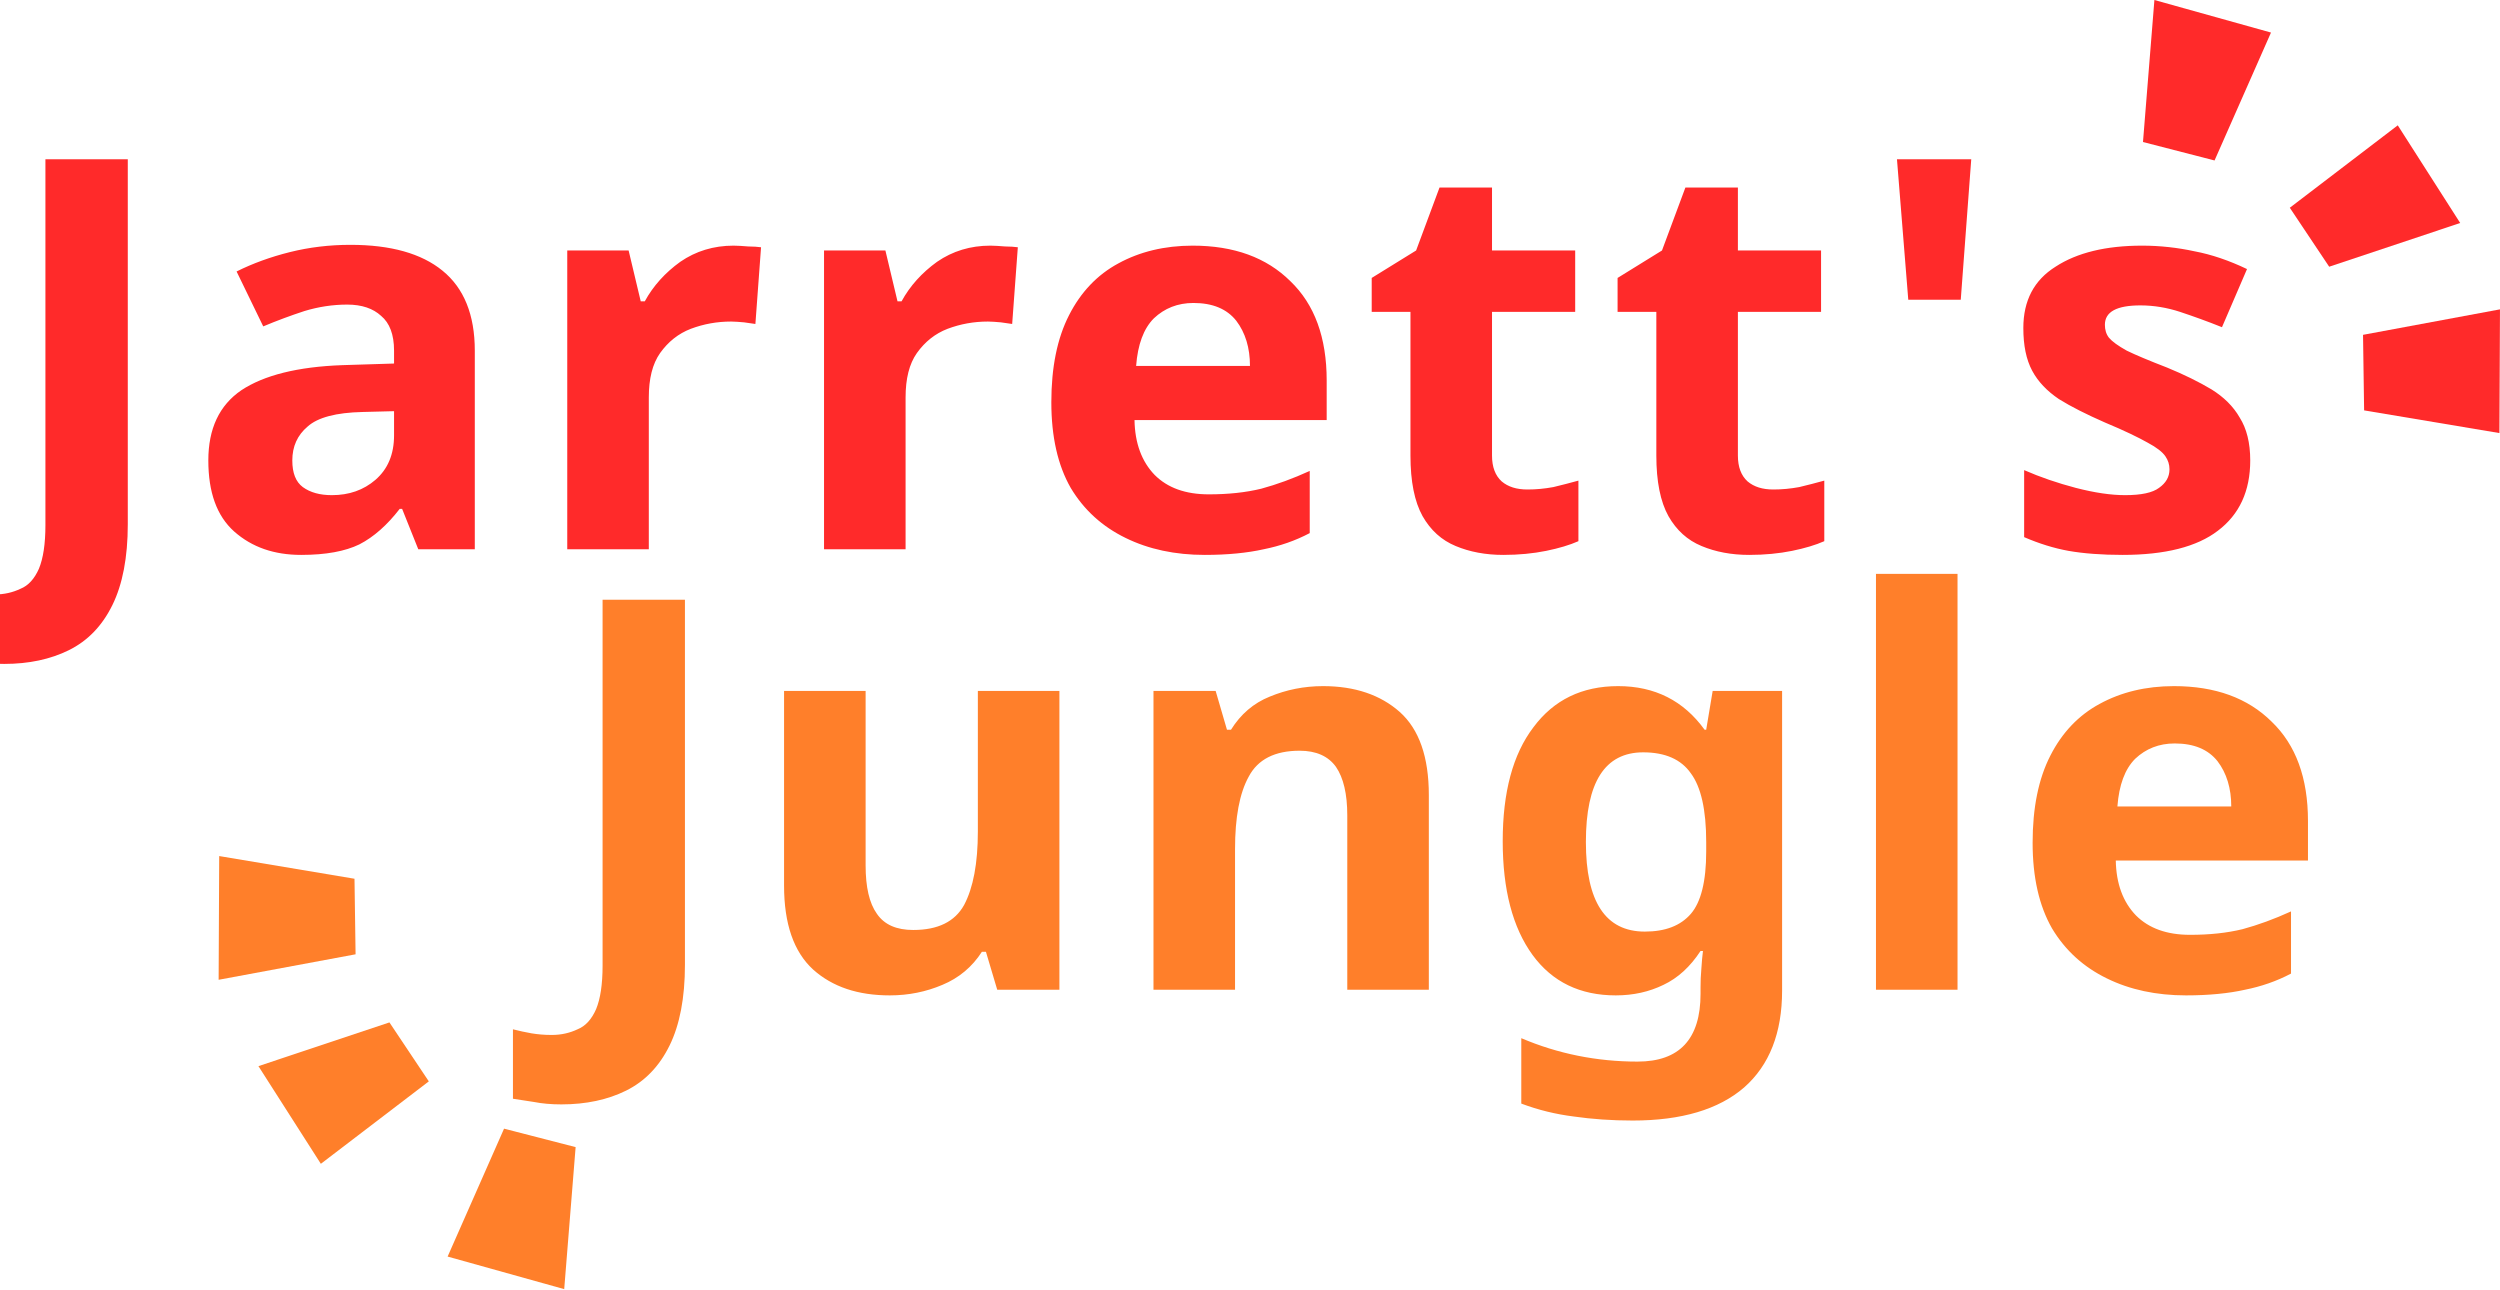
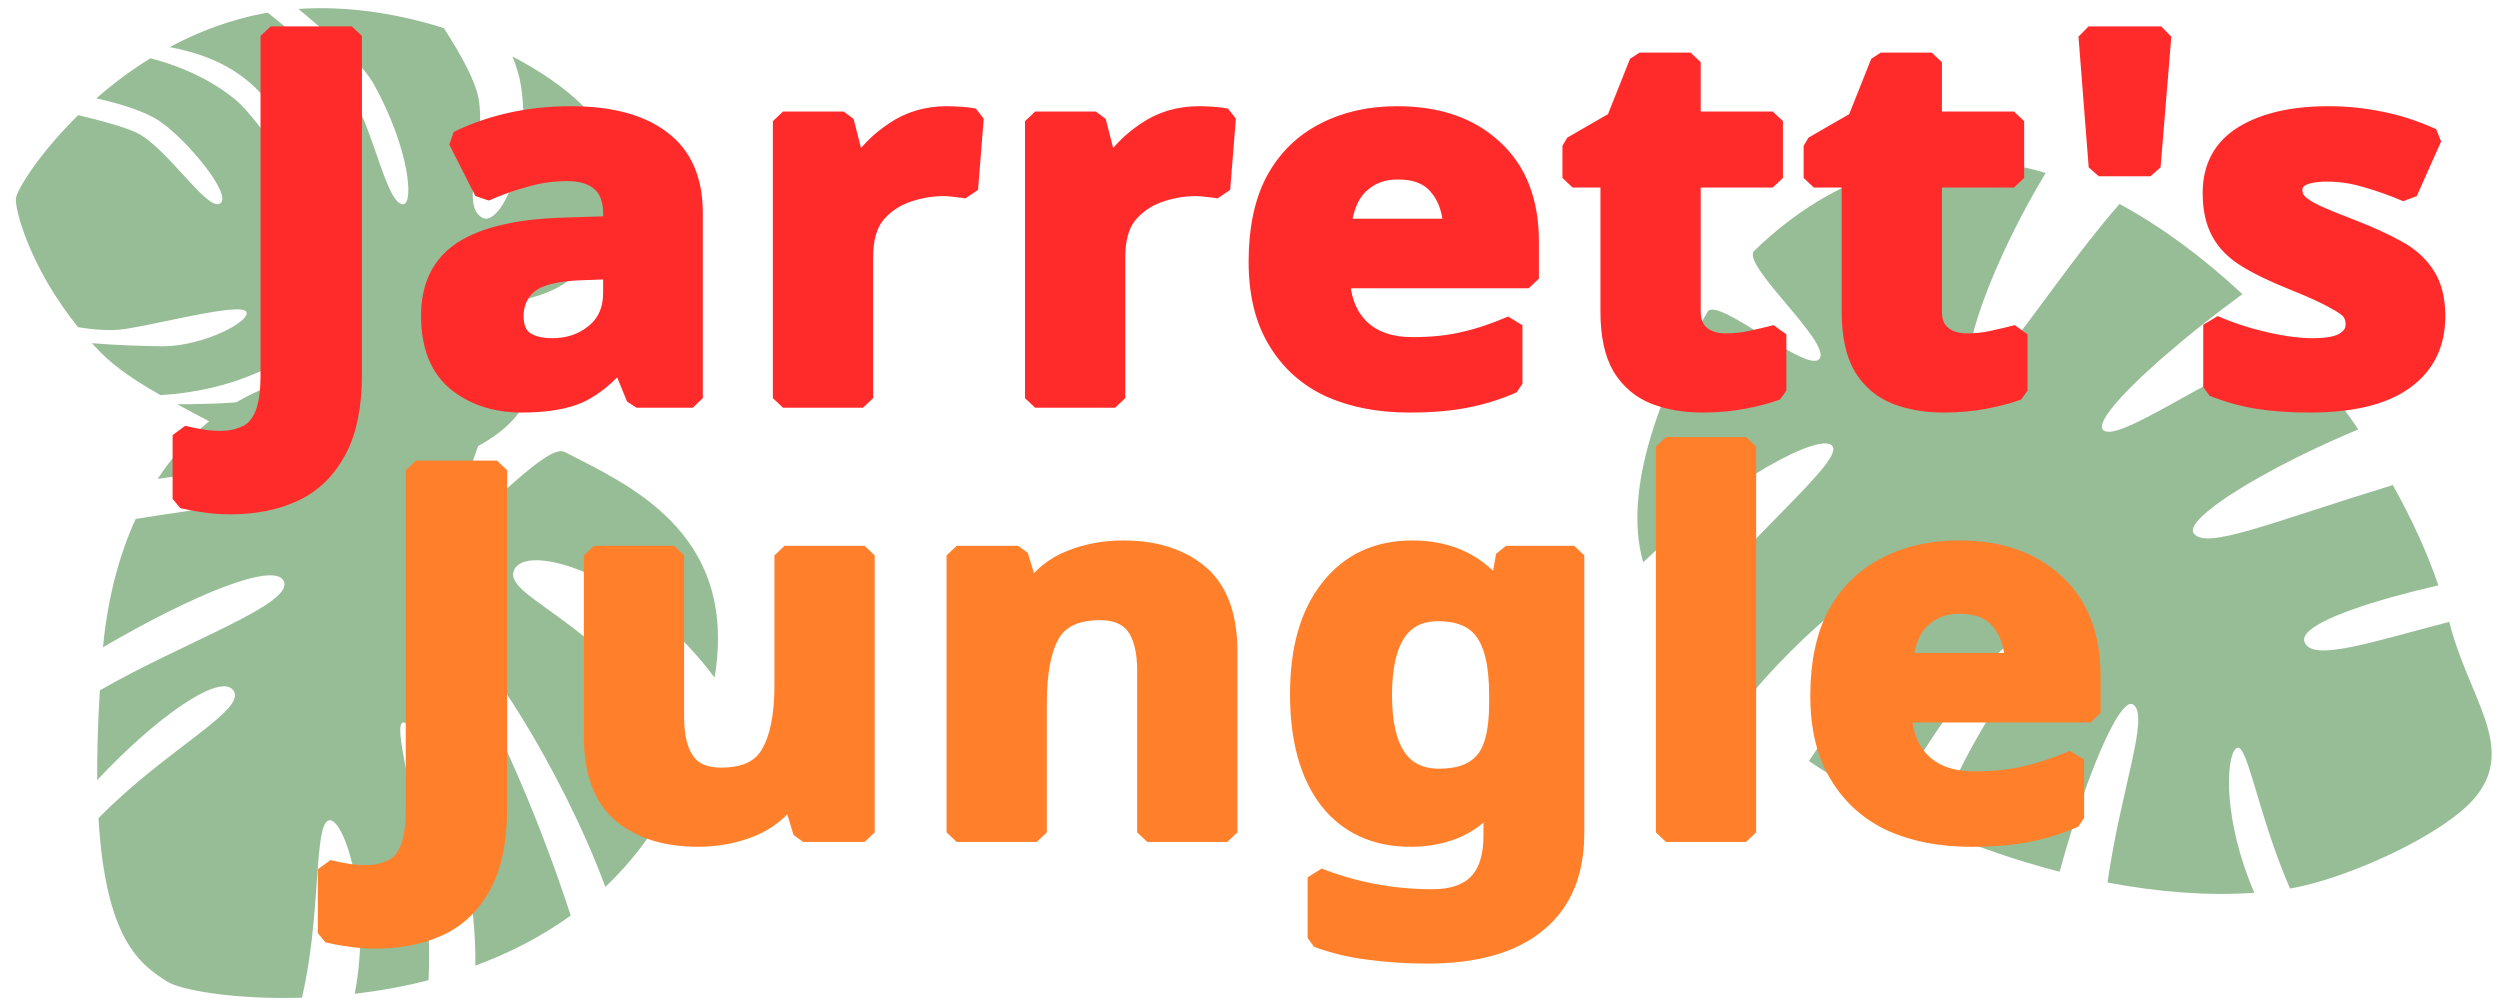
- <svg xmlns="http://www.w3.org/2000/svg" width="48.376mm" height="24.945mm" viewBox="0 0 48.376 24.945" version="1.1" id="svg8">
+ <svg xmlns="http://www.w3.org/2000/svg" width="70.859mm" height="28.556mm" viewBox="0 0 70.859 28.556" version="1.1" id="svg8">
  <defs id="defs2" />
-   <g id="layer1" transform="translate(-31.06639,-62.69593)">
-     <text xml:space="preserve" style="font-style:normal;font-variant:normal;font-weight:bold;font-stretch:normal;font-size:10.583px;line-height:1.25;font-family:'Franklin Gothic Heavy';-inkscape-font-specification:'Franklin Gothic Heavy, Bold';letter-spacing:0.164px;fill:#ff2a2a;fill-opacity:1;stroke:none;stroke-width:0.265" x="30.994" y="73.327" id="text12">
-       <tspan id="tspan10" x="30.994" y="73.327" style="font-style:normal;font-variant:normal;font-weight:bold;font-stretch:normal;font-family:'Franklin Gothic Heavy';-inkscape-font-specification:'Franklin Gothic Heavy, Bold';fill:#ff2a2a;stroke-width:0.265">Jarrett's</tspan>
+   <g id="layer1" transform="translate(-29.65857,-58.32325)">
+     <g transform="matrix(-0.2215226,0.1346358,-0.1395206,-0.2137668,82.01347,74.36577)" id="layer1-9">
+       <path id="path826" d="m 130.169,94.277 c -7.585,-4.8 -16.205,-4.751 -18.996,-2.231 -4.155,3.75 0.175,10.952 -0.237,12.504 -10.019,-6.527 -16.482,-4.508 -22.346,6.209 -1.523,2.783 -0.218,8.548 3.215,14.616 0.239,-1.225 0.571,-2.38 1.038,-3.417 3.265,-7.25 9.348,-11.333 11.013,-10.492 0.111,0.056 0.202,0.134 0.272,0.234 1.71,2.466 -4.779,6.878 -6.719,11.681 -0.768,1.901 -1.003,5.272 -1.01,8.651 3.077,3.726 6.891,7.185 11.273,9.712 0.298,0.172 0.598,0.336 0.897,0.496 -1.238,-4.051 -2.605,-8.766 -2.403,-11.547 0.592,-8.132 3.463,-13.582 4.468,-13.043 1.544,0.827 -1.559,8.286 -1.79,13.198 -0.165,3.52 1.688,9.612 2.759,12.81 3.683,1.486 7.437,2.193 11.045,2.387 -3.404,-3.202 -5.327,-6.583 -5.719,-10.691 -0.622,-6.52 0.148,-13.199 1.313,-12.988 0.036,0.005 0.071,0.024 0.103,0.05 1.004,0.813 0.15,10.822 1.464,14.979 0.918,2.904 2.767,6.031 5.279,8.706 2.579,-0.02 5.053,-0.282 7.337,-0.686 -2.095,-2.131 -3.776,-4.197 -4.469,-5.91 -1.382,-3.413 -2.239,-11.228 -0.565,-11.213 0.105,8.5e-4 0.202,0.035 0.293,0.099 1.366,0.952 1.319,8.561 3.146,11.491 0.746,1.198 2.447,3.096 4.259,4.985 5.89,-1.391 10.051,-3.549 10.663,-4.277 0.806,-0.96 2.877,-7.512 2.035,-15.84 -1.421,-1.285 -2.857,-2.304 -4.127,-2.857 -3.468,-1.51 -12.306,-4.178 -12.201,-5.391 0.101,-1.175 5.803,-0.798 9.51,1.42 0.119,0.071 0.237,0.145 0.352,0.22 1.567,1.026 3.891,2.569 6.157,4.287 -0.074,-0.452 -0.153,-0.905 -0.246,-1.364 -0.489,-2.43 -1.621,-4.979 -2.941,-7.53 -3.522,-1.922 -6.87,-2.958 -9.92,-3.407 -4.866,-0.716 -10.794,-0.556 -10.804,-1.585 -0.01,-1.029 6.515,-2.99 10.924,-1.536 1.929,0.636 4.857,2.259 7.65,3.972 0.397,0.244 0.79,0.489 1.178,0.734 -1.234,-2.267 -2.528,-4.514 -3.576,-6.657 -0.396,-0.81 -0.821,-1.578 -1.27,-2.312 -2.533,-1.369 -4.626,-2.132 -7.221,-2.217 -4.57,-0.149 -9.083,1.909 -9.332,0.221 -0.249,-1.688 5.416,-2.981 8.17,-2.436 1.857,0.368 3.733,1.089 7.397,2.929 -2.113,-2.989 -4.651,-5.277 -7.318,-6.965 z" style="opacity:1;vector-effect:none;fill:#97bd97;fill-opacity:1;stroke:none;stroke-width:0.306;stroke-linecap:butt;stroke-linejoin:miter;stroke-miterlimit:4;stroke-dasharray:none;stroke-dashoffset:0;stroke-opacity:1" />
+       <path id="path857" d="m 145.943,107.198 c -11.288,3.663 -22.896,-0.45 -30.823,-13.14 -1.058,-1.694 9.928,-7.642 8.631,-9.748 -0.783,-1.272 -11.98,2.492 -13.085,0.513 -3.517,-6.296 -11.358,-17.469 -0.238,-30.066 0.809,13.518 8.454,23.015 11.567,21.959 0.071,-0.024 0.14,-0.054 0.206,-0.089 3.473,-1.845 -6.602,-11.364 -3.655,-28.881 0.887,-0.613 1.82,-1.228 2.813,-1.845 3.817,-2.37 7.714,-3.876 11.592,-4.717 -3.096,13.725 -3.036,31.361 -1.386,30.649 1.824,-0.787 0.675,-9.942 6.265,-31.37 4.019,-0.324 7.969,-0.004 11.736,0.75 -7.907,12.126 -9.369,27.463 -7.809,27.271 0.033,-0.004 0.067,-0.013 0.1,-0.03 1.6,-0.749 4.94,-14.508 12.864,-25.925 2.679,0.833 5.216,1.856 7.579,2.971 -7.162,7.716 -9.708,17.826 -7.905,17.972 0.082,0.006 0.17,-0.007 0.264,-0.038 1.899,-0.635 6.289,-8.803 12.703,-15.263 6.392,3.751 10.679,7.755 11.381,9.293 1.449,3.179 3.164,7.507 -3.473,19.49 -10.355,2.686 -20.422,1.661 -19.982,4.463 0.37,2.354 8.814,1.767 17.819,-0.771 -1.535,2.491 -3.392,5.272 -5.604,8.366 -10.672,-0.267 -22.876,-3.005 -23.373,-0.281 -0.448,2.454 9.223,4.002 20.508,4.19 -3.292,4.313 -6.902,7.756 -10.664,10.295 -7.223,-3.019 -14.206,-6.491 -14.521,-4.579 -0.265,1.607 4.266,4.568 10.11,7.111 -1.199,0.571 -2.406,1.057 -3.618,1.45 z" style="opacity:1;vector-effect:none;fill:#97bd97;fill-opacity:1;stroke:none;stroke-width:0.388;stroke-linecap:butt;stroke-linejoin:miter;stroke-miterlimit:4;stroke-dasharray:none;stroke-dashoffset:0;stroke-opacity:1" />
+       <path id="path875" d="m -9.841,21.263 c -2.12,0.782 1.605,13.544 -0.502,14.024 -11.663,2.653 -22.906,0.421 -31.346,-9.428 10.01,-5.213 19.679,-12.817 18.403,-14.755 -1.375,-2.088 -11.891,3.866 -23.307,7.556 -1.226,-2.251 -2.356,-4.742 -3.376,-7.486 -0.971,-2.612 -1.803,-5.352 -2.498,-8.169 7.614,-0.654 15.2,-1.956 18.776,-3.289 1.491,-0.557 2.284,-1.117 2.091,-1.638 -0.71,-1.909 -11.274,-1.018 -22.326,-2.379 -0.631,-4.042 -0.989,-8.156 -1.068,-12.223 8.536,1.329 17.041,1.58 20.101,0.609 0.797,-0.253 1.225,-0.588 1.188,-1.008 -0.205,-2.281 -7.382,-3.314 -21.122,-6.873 0.28,-4.245 0.878,-8.35 1.821,-12.154 6.964,2.37 13.012,3.766 14.987,3.015 0.357,-0.137 0.582,-0.341 0.654,-0.624 0.61,-2.387 -6.005,-3.882 -14.455,-6.481 2.8,-8.362 1.301,-15.651 7.96,-18.107 5.03,-1.855 16.839,-0.379 22.571,1.973 -1.435,8.705 -4.799,16.276 -3.545,16.415 0.062,0.006 0.13,8.2e-4 0.204,-0.019 1.492,-0.401 5.413,-6.126 6.866,-14.737 4.366,2.313 8.722,5.562 12.838,9.446 -6.849,8.142 -13.78,13.308 -13.007,15.387 0.135,0.364 0.608,0.385 1.339,0.125 2.792,-0.99 9.363,-6.063 15.409,-11.727 3.218,3.465 6.229,7.285 8.91,11.308 -13.1,10.047 -20.391,9.795 -19.803,12.649 0.246,1.191 3.43,0.589 7.787,-1.018 4.371,-1.612 9.913,-4.241 14.856,-7.085 1.745,2.991 3.296,6.051 4.601,9.123 -20.277,9.366 -20.72,9.153 -20.143,12.137 0.427,2.209 12.697,0.789 23.217,-3.098 0.009,-0.003 0.015,-0.005 0.023,-0.008 1.011,3.956 1.464,7.626 1.422,11.02 -12.729,4.944 -25.581,6.354 -25.508,8.491 0.067,1.969 11.092,2.849 24.284,-0.119 -2.487,8.394 -12.775,15.891 -20.887,20.072 -1.825,0.941 -5.404,-11.667 -7.415,-10.925 z" style="opacity:1;fill:#97bd97;fill-opacity:1;stroke:none;stroke-width:0.415;stroke-linecap:round;stroke-miterlimit:4;stroke-dasharray:none;stroke-opacity:1" />
+     </g>
+     <text xml:space="preserve" style="font-style:normal;font-variant:normal;font-weight:bold;font-stretch:normal;font-size:14.791px;line-height:1.25;font-family:'Sitka Subheading';-inkscape-font-specification:'Sitka Subheading Bold';letter-spacing:0.229px;fill:#ff2a2a;fill-opacity:1;stroke:#ff2a2a;stroke-width:0.559;stroke-linecap:round;stroke-linejoin:bevel;stroke-miterlimit:4;stroke-dasharray:none;stroke-dashoffset:0;stroke-opacity:1;paint-order:normal" x="34.955" y="71.619" id="text12" transform="scale(1.028923,0.97189)">
+       <tspan id="tspan10" x="34.955" y="71.619" style="font-style:normal;font-variant:normal;font-weight:bold;font-stretch:normal;font-family:'Sitka Subheading';-inkscape-font-specification:'Sitka Subheading Bold';fill:#ff2a2a;stroke:#ff2a2a;stroke-width:0.559;stroke-linecap:round;stroke-linejoin:bevel;stroke-miterlimit:4;stroke-dasharray:none;stroke-dashoffset:0;stroke-opacity:1;paint-order:normal">Jarrett's</tspan>
    </text>
-     <text xml:space="preserve" style="font-style:normal;font-variant:normal;font-weight:bold;font-stretch:normal;font-size:10.583px;line-height:1.25;font-family:'Franklin Gothic Heavy';-inkscape-font-specification:'Franklin Gothic Heavy, Bold';letter-spacing:0.164px;fill:#ff7f2a;fill-opacity:1;stroke:none;stroke-width:0.265" x="41.772" y="81.849" id="text16">
-       <tspan id="tspan14" x="41.772" y="81.849" style="font-style:normal;font-variant:normal;font-weight:bold;font-stretch:normal;font-family:'Franklin Gothic Heavy';-inkscape-font-specification:'Franklin Gothic Heavy, Bold';fill:#ff7f2a;stroke-width:0.265">Jungle</tspan>
+     <text xml:space="preserve" style="font-style:normal;font-variant:normal;font-weight:bold;font-stretch:normal;font-size:14.791px;line-height:1.25;font-family:'Sitka Subheading';-inkscape-font-specification:'Sitka Subheading Bold';letter-spacing:0.229px;fill:#ff7f2a;fill-opacity:1;stroke:#ff7f2a;stroke-width:0.559;stroke-linecap:round;stroke-linejoin:bevel;stroke-miterlimit:4;stroke-dasharray:none;stroke-dashoffset:0;stroke-opacity:1;paint-order:normal" x="38.953" y="84.283" id="text16" transform="scale(1.028923,0.97189)">
+       <tspan id="tspan14" x="38.953" y="84.283" style="font-style:normal;font-variant:normal;font-weight:bold;font-stretch:normal;font-family:'Sitka Subheading';-inkscape-font-specification:'Sitka Subheading Bold';fill:#ff7f2a;stroke:#ff7f2a;stroke-width:0.559;stroke-linecap:round;stroke-linejoin:bevel;stroke-miterlimit:4;stroke-dasharray:none;stroke-dashoffset:0;stroke-opacity:1;paint-order:normal">Jungle</tspan>
    </text>
-     <path style="color:#000000;font-style:normal;font-variant:normal;font-weight:normal;font-stretch:normal;font-size:medium;line-height:normal;font-family:sans-serif;font-variant-ligatures:normal;font-variant-position:normal;font-variant-caps:normal;font-variant-numeric:normal;font-variant-alternates:normal;font-variant-east-asian:normal;font-feature-settings:normal;font-variation-settings:normal;text-indent:0;text-align:start;text-decoration:none;text-decoration-line:none;text-decoration-style:solid;text-decoration-color:#000000;letter-spacing:normal;word-spacing:normal;text-transform:none;writing-mode:lr-tb;direction:ltr;text-orientation:mixed;dominant-baseline:auto;baseline-shift:baseline;text-anchor:start;white-space:normal;shape-padding:0;shape-margin:0;inline-size:0;clip-rule:nonzero;display:inline;overflow:visible;visibility:visible;opacity:1;isolation:auto;mix-blend-mode:normal;color-interpolation:sRGB;color-interpolation-filters:linearRGB;solid-color:#000000;solid-opacity:1;vector-effect:none;fill:#ff7f2a;fill-opacity:1;fill-rule:nonzero;stroke:none;stroke-width:0.166;stroke-linecap:butt;stroke-linejoin:miter;stroke-miterlimit:4;stroke-dasharray:none;stroke-dashoffset:0;stroke-opacity:1;color-rendering:auto;image-rendering:auto;shape-rendering:auto;text-rendering:auto;enable-background:accumulate;stop-color:#000000;stop-opacity:1" d="m 40.82,84.536 1.385,0.357 -0.221,2.748 -2.256,-0.63 z" id="rect18" />
-     <path style="color:#000000;font-style:normal;font-variant:normal;font-weight:normal;font-stretch:normal;font-size:medium;line-height:normal;font-family:sans-serif;font-variant-ligatures:normal;font-variant-position:normal;font-variant-caps:normal;font-variant-numeric:normal;font-variant-alternates:normal;font-variant-east-asian:normal;font-feature-settings:normal;font-variation-settings:normal;text-indent:0;text-align:start;text-decoration:none;text-decoration-line:none;text-decoration-style:solid;text-decoration-color:#000000;letter-spacing:normal;word-spacing:normal;text-transform:none;writing-mode:lr-tb;direction:ltr;text-orientation:mixed;dominant-baseline:auto;baseline-shift:baseline;text-anchor:start;white-space:normal;shape-padding:0;shape-margin:0;inline-size:0;clip-rule:nonzero;display:inline;overflow:visible;visibility:visible;isolation:auto;mix-blend-mode:normal;color-interpolation:sRGB;color-interpolation-filters:linearRGB;solid-color:#000000;solid-opacity:1;vector-effect:none;fill:#ff7f2a;fill-opacity:1;fill-rule:nonzero;stroke:none;stroke-width:0.159;stroke-linecap:butt;stroke-linejoin:miter;stroke-miterlimit:4;stroke-dasharray:none;stroke-dashoffset:0;stroke-opacity:1;color-rendering:auto;image-rendering:auto;shape-rendering:auto;text-rendering:auto;enable-background:accumulate;stop-color:#000000" d="m 38.602,82.48 0.762,1.141 -2.089,1.595 -1.208,-1.89 z" id="rect18-3" />
-     <path style="color:#000000;font-style:normal;font-variant:normal;font-weight:normal;font-stretch:normal;font-size:medium;line-height:normal;font-family:sans-serif;font-variant-ligatures:normal;font-variant-position:normal;font-variant-caps:normal;font-variant-numeric:normal;font-variant-alternates:normal;font-variant-east-asian:normal;font-feature-settings:normal;font-variation-settings:normal;text-indent:0;text-align:start;text-decoration:none;text-decoration-line:none;text-decoration-style:solid;text-decoration-color:#000000;letter-spacing:normal;word-spacing:normal;text-transform:none;writing-mode:lr-tb;direction:ltr;text-orientation:mixed;dominant-baseline:auto;baseline-shift:baseline;text-anchor:start;white-space:normal;shape-padding:0;shape-margin:0;inline-size:0;clip-rule:nonzero;display:inline;overflow:visible;visibility:visible;isolation:auto;mix-blend-mode:normal;color-interpolation:sRGB;color-interpolation-filters:linearRGB;solid-color:#000000;solid-opacity:1;vector-effect:none;fill:#ff7f2a;fill-opacity:1;fill-rule:nonzero;stroke:none;stroke-width:0.166;stroke-linecap:butt;stroke-linejoin:miter;stroke-miterlimit:4;stroke-dasharray:none;stroke-dashoffset:0;stroke-opacity:1;color-rendering:auto;image-rendering:auto;shape-rendering:auto;text-rendering:auto;enable-background:accumulate;stop-color:#000000" d="m 37.926,79.7 0.021,1.462 -2.65,0.493 0.011,-2.394 z" id="rect18-2" />
-     <path style="color:#000000;font-style:normal;font-variant:normal;font-weight:normal;font-stretch:normal;font-size:medium;line-height:normal;font-family:sans-serif;font-variant-ligatures:normal;font-variant-position:normal;font-variant-caps:normal;font-variant-numeric:normal;font-variant-alternates:normal;font-variant-east-asian:normal;font-feature-settings:normal;font-variation-settings:normal;text-indent:0;text-align:start;text-decoration:none;text-decoration-line:none;text-decoration-style:solid;text-decoration-color:#000000;letter-spacing:normal;word-spacing:normal;text-transform:none;writing-mode:lr-tb;direction:ltr;text-orientation:mixed;dominant-baseline:auto;baseline-shift:baseline;text-anchor:start;white-space:normal;shape-padding:0;shape-margin:0;inline-size:0;clip-rule:nonzero;display:inline;overflow:visible;visibility:visible;isolation:auto;mix-blend-mode:normal;color-interpolation:sRGB;color-interpolation-filters:linearRGB;solid-color:#000000;solid-opacity:1;vector-effect:none;fill:#ff2a2a;fill-opacity:1;fill-rule:nonzero;stroke:none;stroke-width:0.166;stroke-linecap:butt;stroke-linejoin:miter;stroke-miterlimit:4;stroke-dasharray:none;stroke-dashoffset:0;stroke-opacity:1;color-rendering:auto;image-rendering:auto;shape-rendering:auto;text-rendering:auto;enable-background:accumulate;stop-color:#000000" d="m 73.919,65.801 -1.385,-0.357 0.221,-2.748 2.256,0.63 z" id="rect18-7" />
-     <path style="color:#000000;font-style:normal;font-variant:normal;font-weight:normal;font-stretch:normal;font-size:medium;line-height:normal;font-family:sans-serif;font-variant-ligatures:normal;font-variant-position:normal;font-variant-caps:normal;font-variant-numeric:normal;font-variant-alternates:normal;font-variant-east-asian:normal;font-feature-settings:normal;font-variation-settings:normal;text-indent:0;text-align:start;text-decoration:none;text-decoration-line:none;text-decoration-style:solid;text-decoration-color:#000000;letter-spacing:normal;word-spacing:normal;text-transform:none;writing-mode:lr-tb;direction:ltr;text-orientation:mixed;dominant-baseline:auto;baseline-shift:baseline;text-anchor:start;white-space:normal;shape-padding:0;shape-margin:0;inline-size:0;clip-rule:nonzero;display:inline;overflow:visible;visibility:visible;isolation:auto;mix-blend-mode:normal;color-interpolation:sRGB;color-interpolation-filters:linearRGB;solid-color:#000000;solid-opacity:1;vector-effect:none;fill:#ff2a2a;fill-opacity:1;fill-rule:nonzero;stroke:none;stroke-width:0.159;stroke-linecap:butt;stroke-linejoin:miter;stroke-miterlimit:4;stroke-dasharray:none;stroke-dashoffset:0;stroke-opacity:1;color-rendering:auto;image-rendering:auto;shape-rendering:auto;text-rendering:auto;enable-background:accumulate;stop-color:#000000" d="m 76.137,67.857 -0.762,-1.141 2.089,-1.595 1.208,1.89 z" id="rect18-3-4" />
-     <path style="color:#000000;font-style:normal;font-variant:normal;font-weight:normal;font-stretch:normal;font-size:medium;line-height:normal;font-family:sans-serif;font-variant-ligatures:normal;font-variant-position:normal;font-variant-caps:normal;font-variant-numeric:normal;font-variant-alternates:normal;font-variant-east-asian:normal;font-feature-settings:normal;font-variation-settings:normal;text-indent:0;text-align:start;text-decoration:none;text-decoration-line:none;text-decoration-style:solid;text-decoration-color:#000000;letter-spacing:normal;word-spacing:normal;text-transform:none;writing-mode:lr-tb;direction:ltr;text-orientation:mixed;dominant-baseline:auto;baseline-shift:baseline;text-anchor:start;white-space:normal;shape-padding:0;shape-margin:0;inline-size:0;clip-rule:nonzero;display:inline;overflow:visible;visibility:visible;isolation:auto;mix-blend-mode:normal;color-interpolation:sRGB;color-interpolation-filters:linearRGB;solid-color:#000000;solid-opacity:1;vector-effect:none;fill:#ff2a2a;fill-opacity:1;fill-rule:nonzero;stroke:none;stroke-width:0.166;stroke-linecap:butt;stroke-linejoin:miter;stroke-miterlimit:4;stroke-dasharray:none;stroke-dashoffset:0;stroke-opacity:1;color-rendering:auto;image-rendering:auto;shape-rendering:auto;text-rendering:auto;enable-background:accumulate;stop-color:#000000" d="m 76.813,70.637 -0.021,-1.462 2.65,-0.493 -0.011,2.394 z" id="rect18-2-3" />
  </g>
</svg>
